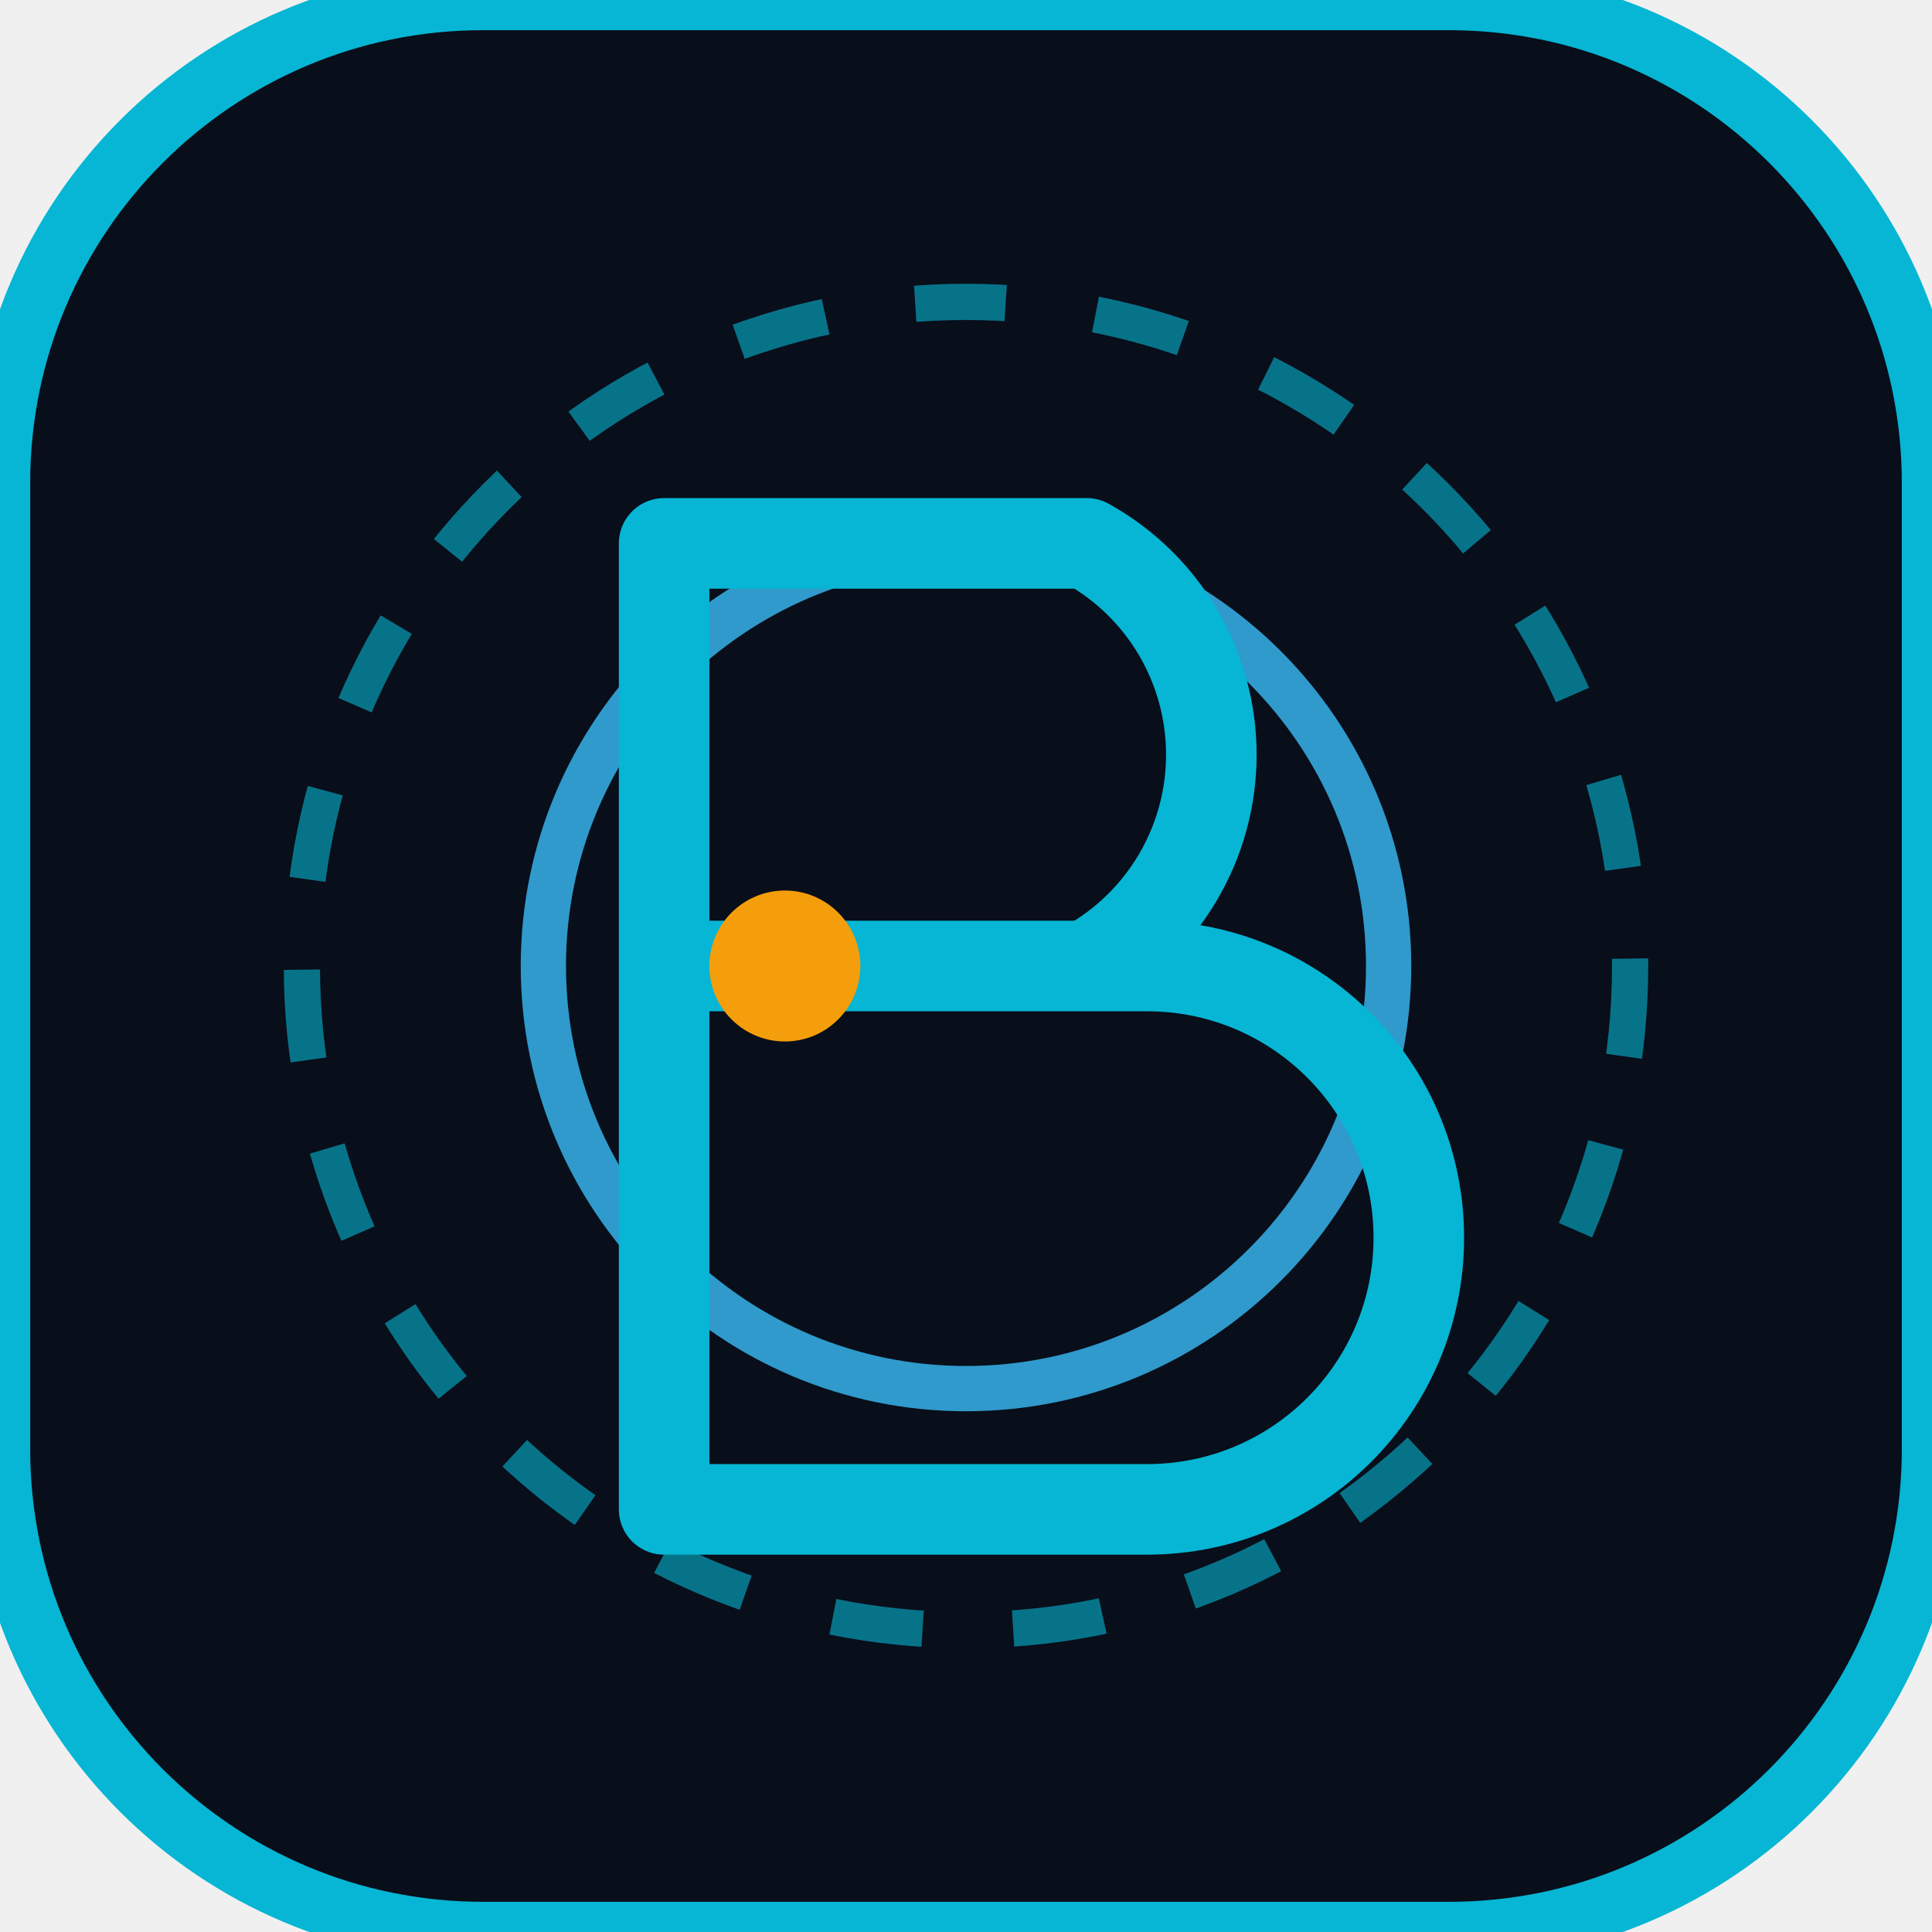
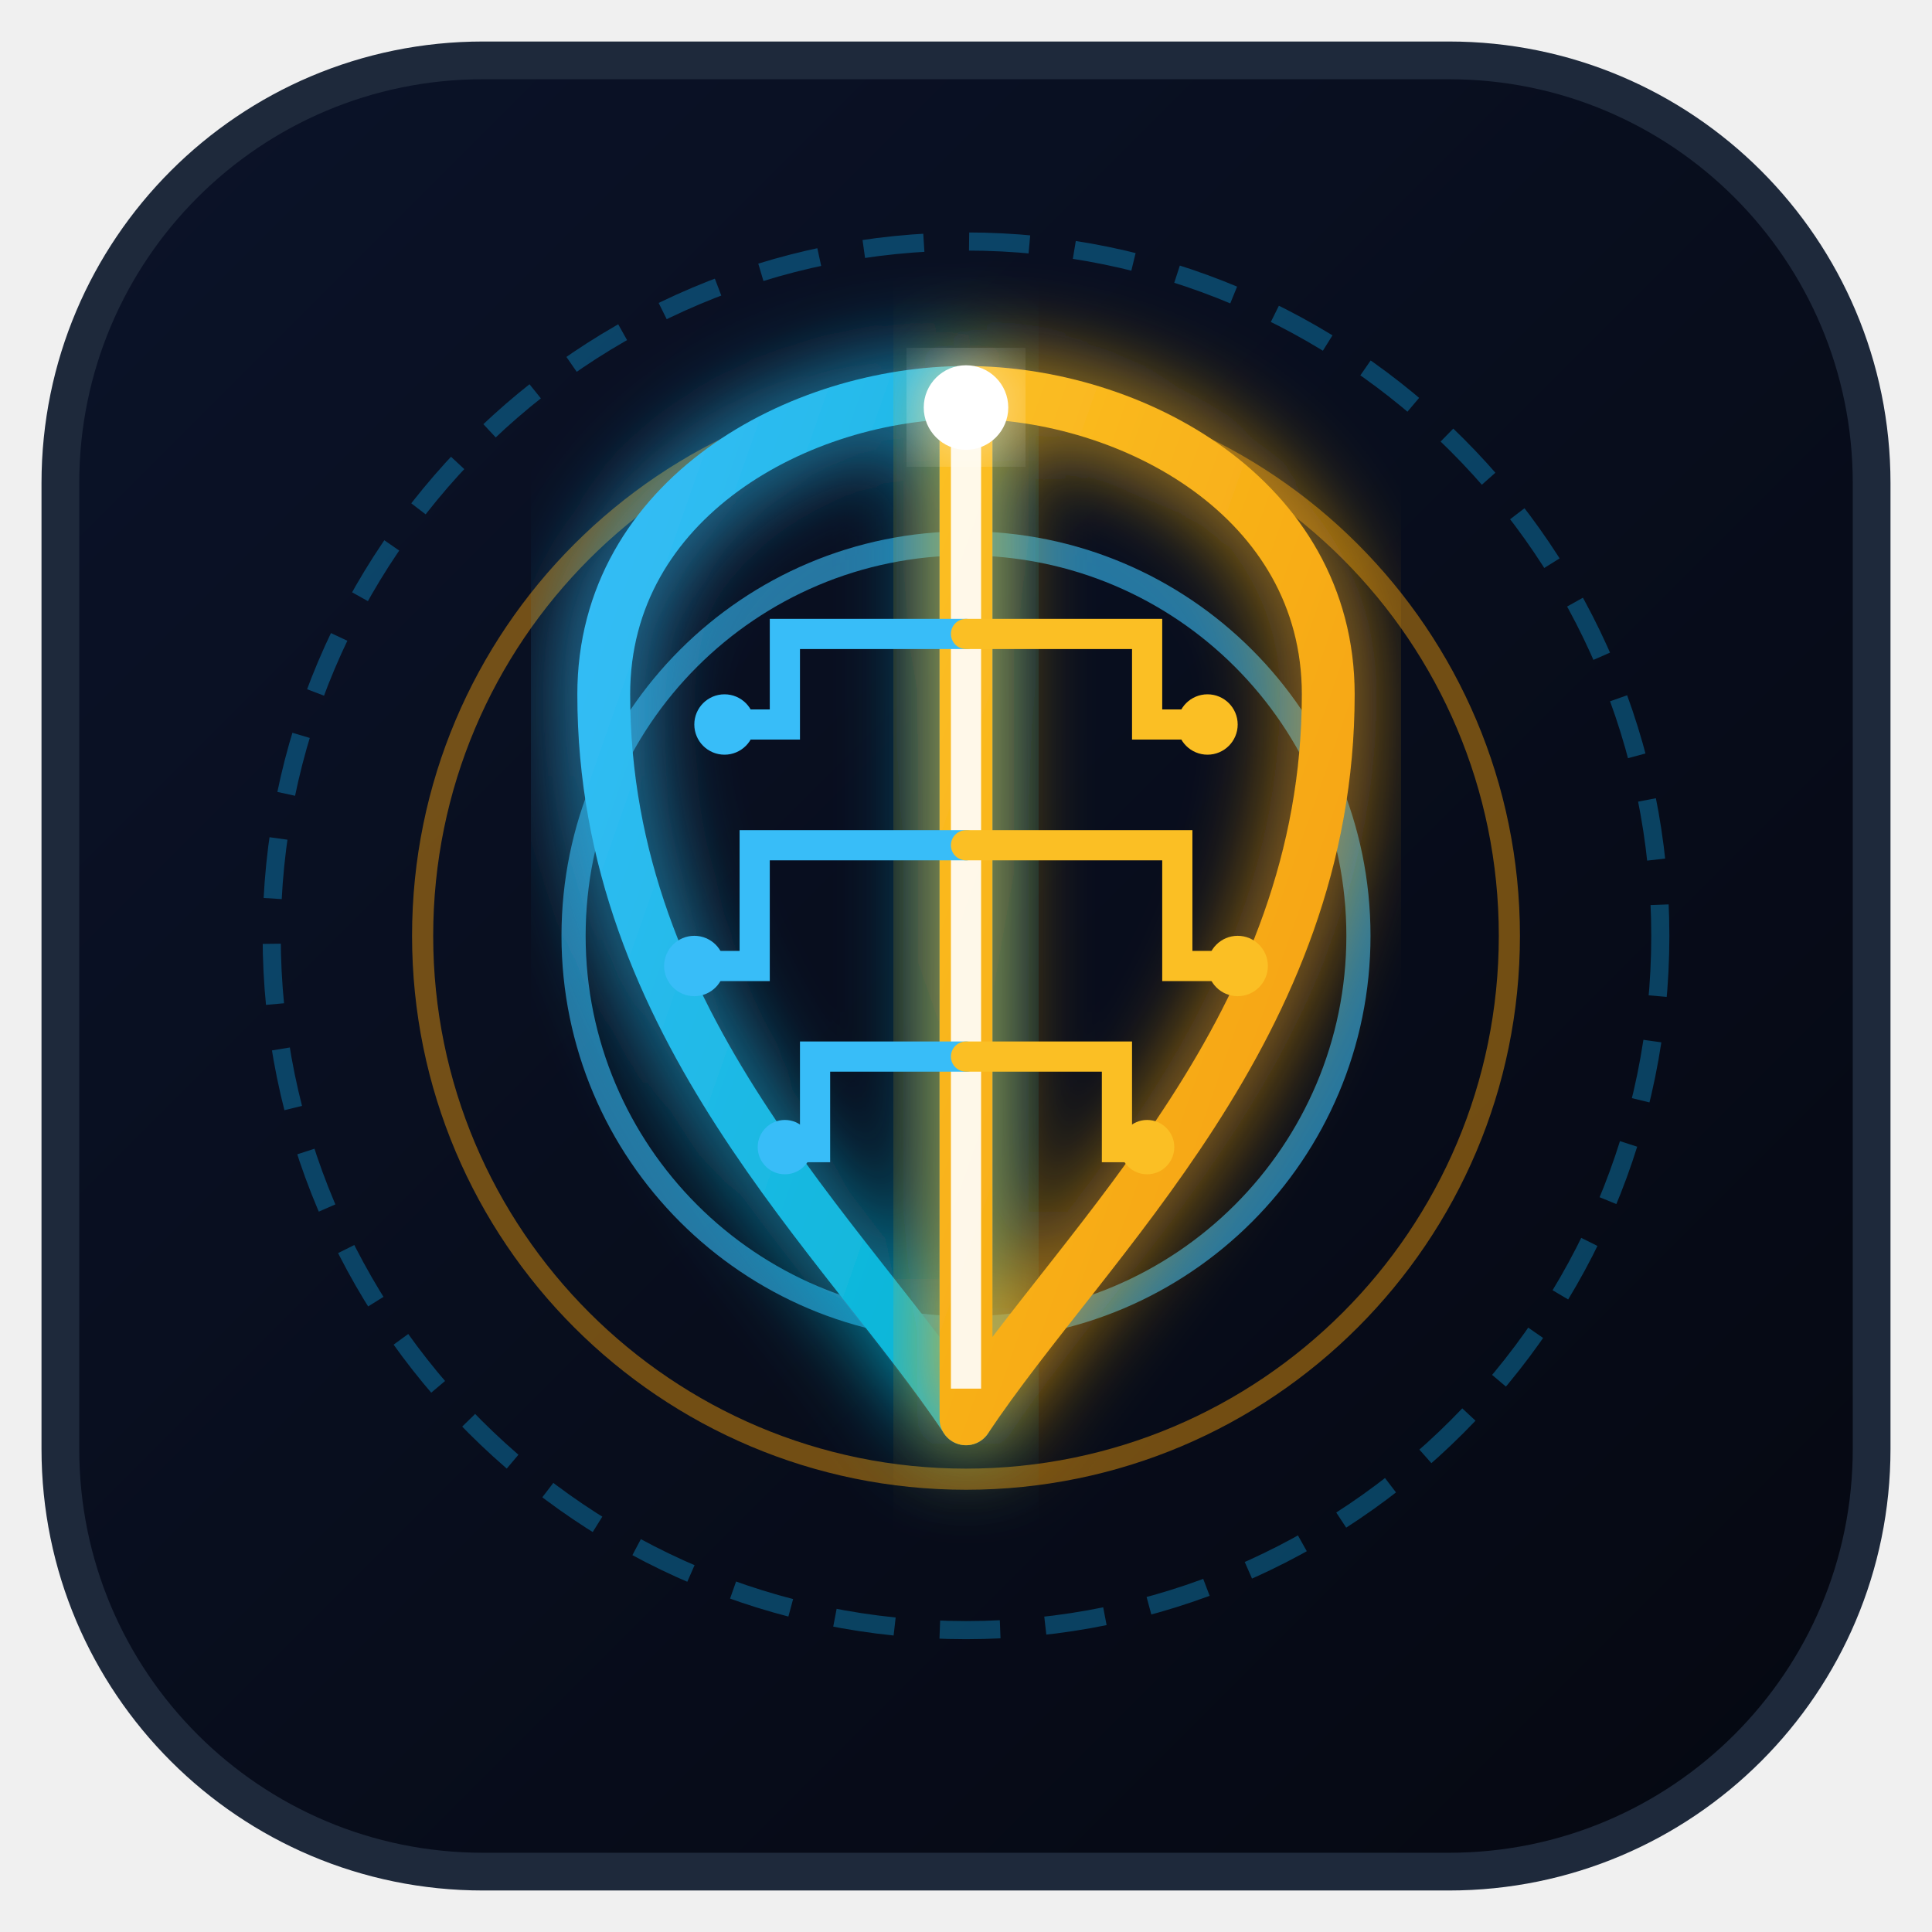
- <svg xmlns="http://www.w3.org/2000/svg" viewBox="0 0 64 64">
-   <rect width="64" height="64" rx="16" fill="#080e1a" stroke="#06b6d4" stroke-width="2" />
-   <circle cx="32" cy="32" r="22" fill="none" stroke="#06b6d4" stroke-width="1.2" stroke-dasharray="3,3" opacity="0.6" />
-   <circle cx="32" cy="32" r="14" fill="none" stroke="#38bdf8" stroke-width="1.5" opacity="0.8" />
-   <path d="M22 18 h14 a8 8 0 0 1 0 14 h-14 z M22 32 h16 a9 9 0 0 1 0 18 h-16 z" fill="none" stroke="#06b6d4" stroke-width="3" stroke-linejoin="round" />
-   <circle cx="26" cy="32" r="2.5" fill="#f59e0b" />
+ <svg xmlns="http://www.w3.org/2000/svg" viewBox="0 0 128 128" width="100%" height="100%">
+   <defs>
+     <linearGradient id="bgGlow" x1="0%" y1="0%" x2="100%" y2="100%">
+       <stop offset="0%" stop-color="#0b1329" />
+       <stop offset="100%" stop-color="#050811" />
+     </linearGradient>
+     <linearGradient id="cyanGrad" x1="0%" y1="0%" x2="100%" y2="100%">
+       <stop offset="0%" stop-color="#38bdf8" />
+       <stop offset="100%" stop-color="#06b6d4" />
+     </linearGradient>
+     <linearGradient id="amberGrad" x1="0%" y1="0%" x2="100%" y2="100%">
+       <stop offset="0%" stop-color="#fbbf24" />
+       <stop offset="100%" stop-color="#f59e0b" />
+     </linearGradient>
+     <filter id="glow" x="-20%" y="-20%" width="140%" height="140%">
+       <feGaussianBlur stdDeviation="3" result="blur" />
+       <feMerge>
+         <feMergeNode in="blur" />
+         <feMergeNode in="SourceGraphic" />
+       </feMerge>
+     </filter>
+   </defs>
+   <rect x="4" y="4" width="120" height="120" rx="28" fill="url(#bgGlow)" stroke="#1e293b" stroke-width="2.5" />
+   <circle cx="64" cy="62" r="46" fill="none" stroke="#0ea5e9" stroke-width="1.2" opacity="0.35" stroke-dasharray="4,3" />
+   <circle cx="64" cy="62" r="36" fill="none" stroke="#f59e0b" stroke-width="1.4" opacity="0.45" />
+   <circle cx="64" cy="62" r="26" fill="none" stroke="#38bdf8" stroke-width="1.6" opacity="0.6" />
+   <path d="M64 26 C53 26 40 33 40 46 C40 68 56 82 64 94 Z" fill="none" stroke="url(#cyanGrad)" stroke-width="3.5" stroke-linejoin="round" filter="url(#glow)" />
+   <path d="M64 26 C75 26 88 33 88 46 C88 68 72 82 64 94 Z" fill="none" stroke="url(#amberGrad)" stroke-width="3.5" stroke-linejoin="round" filter="url(#glow)" />
+   <line x1="64" y1="28" x2="64" y2="92" stroke="#ffffff" stroke-width="2" opacity="0.9" />
+   <path d="M64 42 H52 V48 H48" fill="none" stroke="#38bdf8" stroke-width="2" stroke-linecap="round" />
+   <circle cx="48" cy="48" r="2" fill="#38bdf8" />
+   <path d="M64 56 H50 V64 H46" fill="none" stroke="#38bdf8" stroke-width="2" stroke-linecap="round" />
+   <circle cx="46" cy="64" r="2" fill="#38bdf8" />
+   <path d="M64 70 H54 V76 H52" fill="none" stroke="#38bdf8" stroke-width="2" stroke-linecap="round" />
+   <circle cx="52" cy="76" r="1.8" fill="#38bdf8" />
+   <path d="M64 42 H76 V48 H80" fill="none" stroke="#fbbf24" stroke-width="2" stroke-linecap="round" />
+   <circle cx="80" cy="48" r="2" fill="#fbbf24" />
+   <path d="M64 56 H78 V64 H82" fill="none" stroke="#fbbf24" stroke-width="2" stroke-linecap="round" />
+   <circle cx="82" cy="64" r="2" fill="#fbbf24" />
+   <path d="M64 70 H74 V76 H76" fill="none" stroke="#fbbf24" stroke-width="2" stroke-linecap="round" />
+   <circle cx="76" cy="76" r="1.8" fill="#fbbf24" />
+   <circle cx="64" cy="27" r="2.8" fill="#ffffff" filter="url(#glow)" />
</svg>
